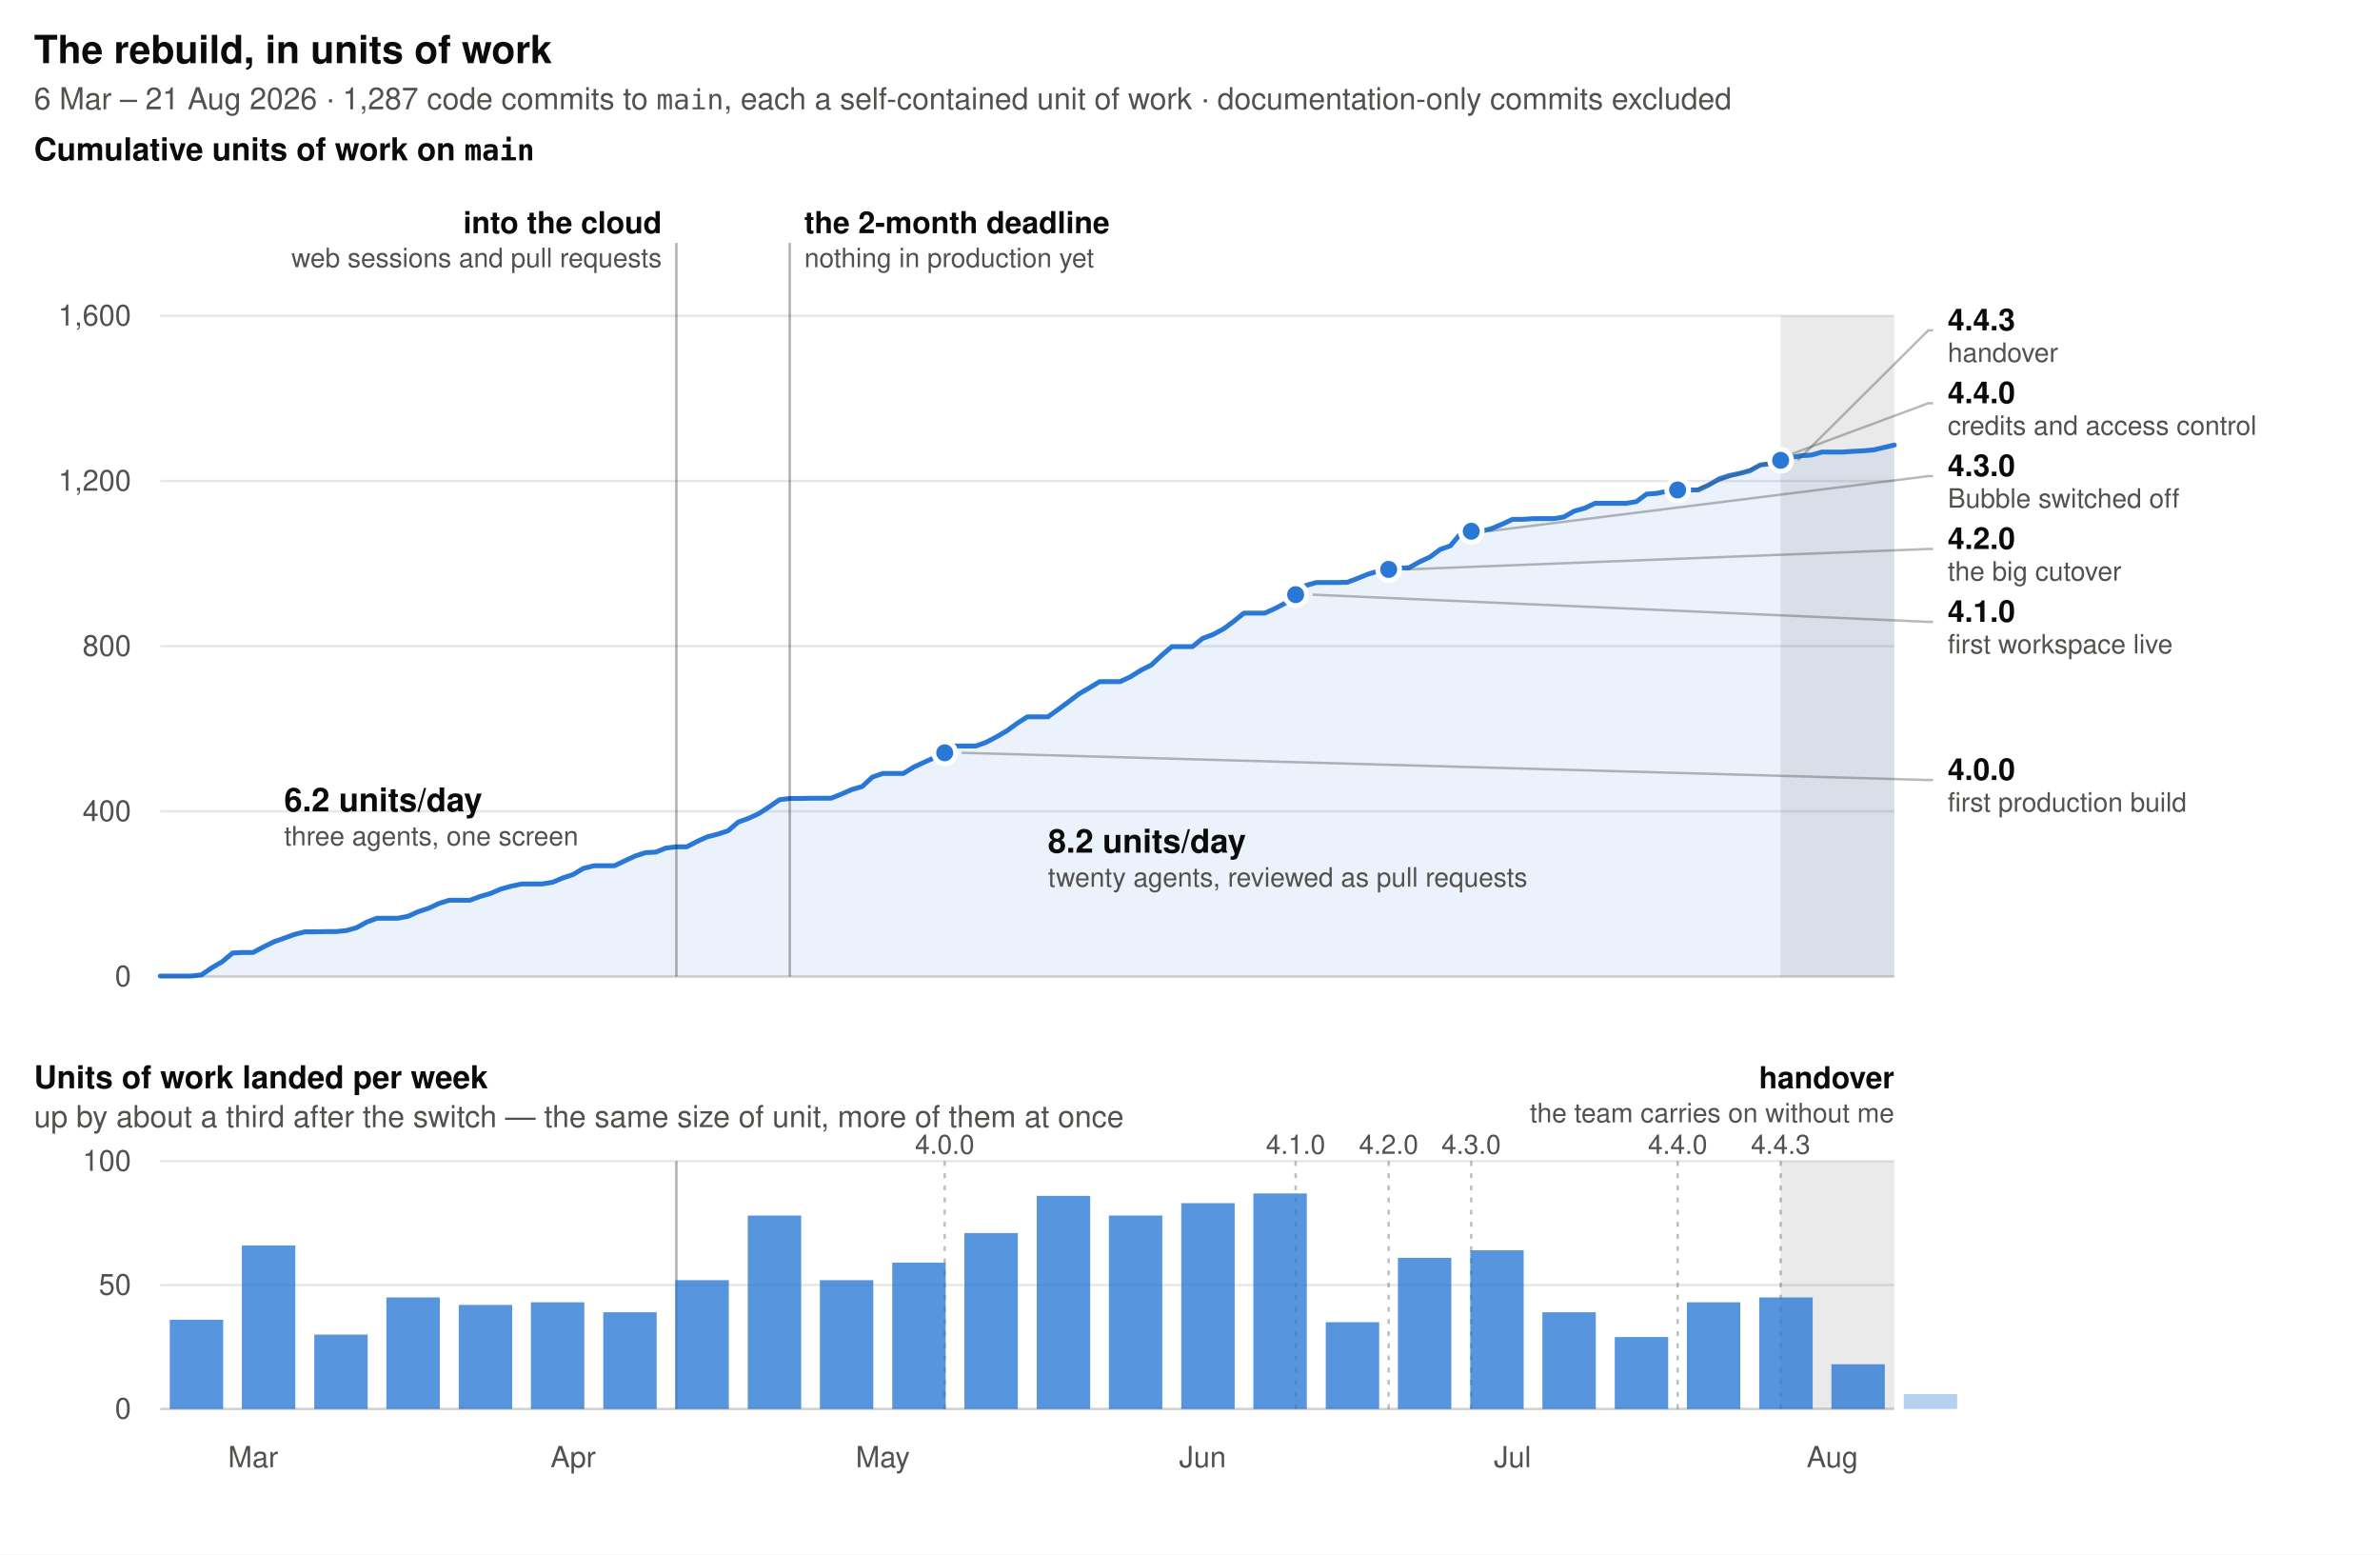
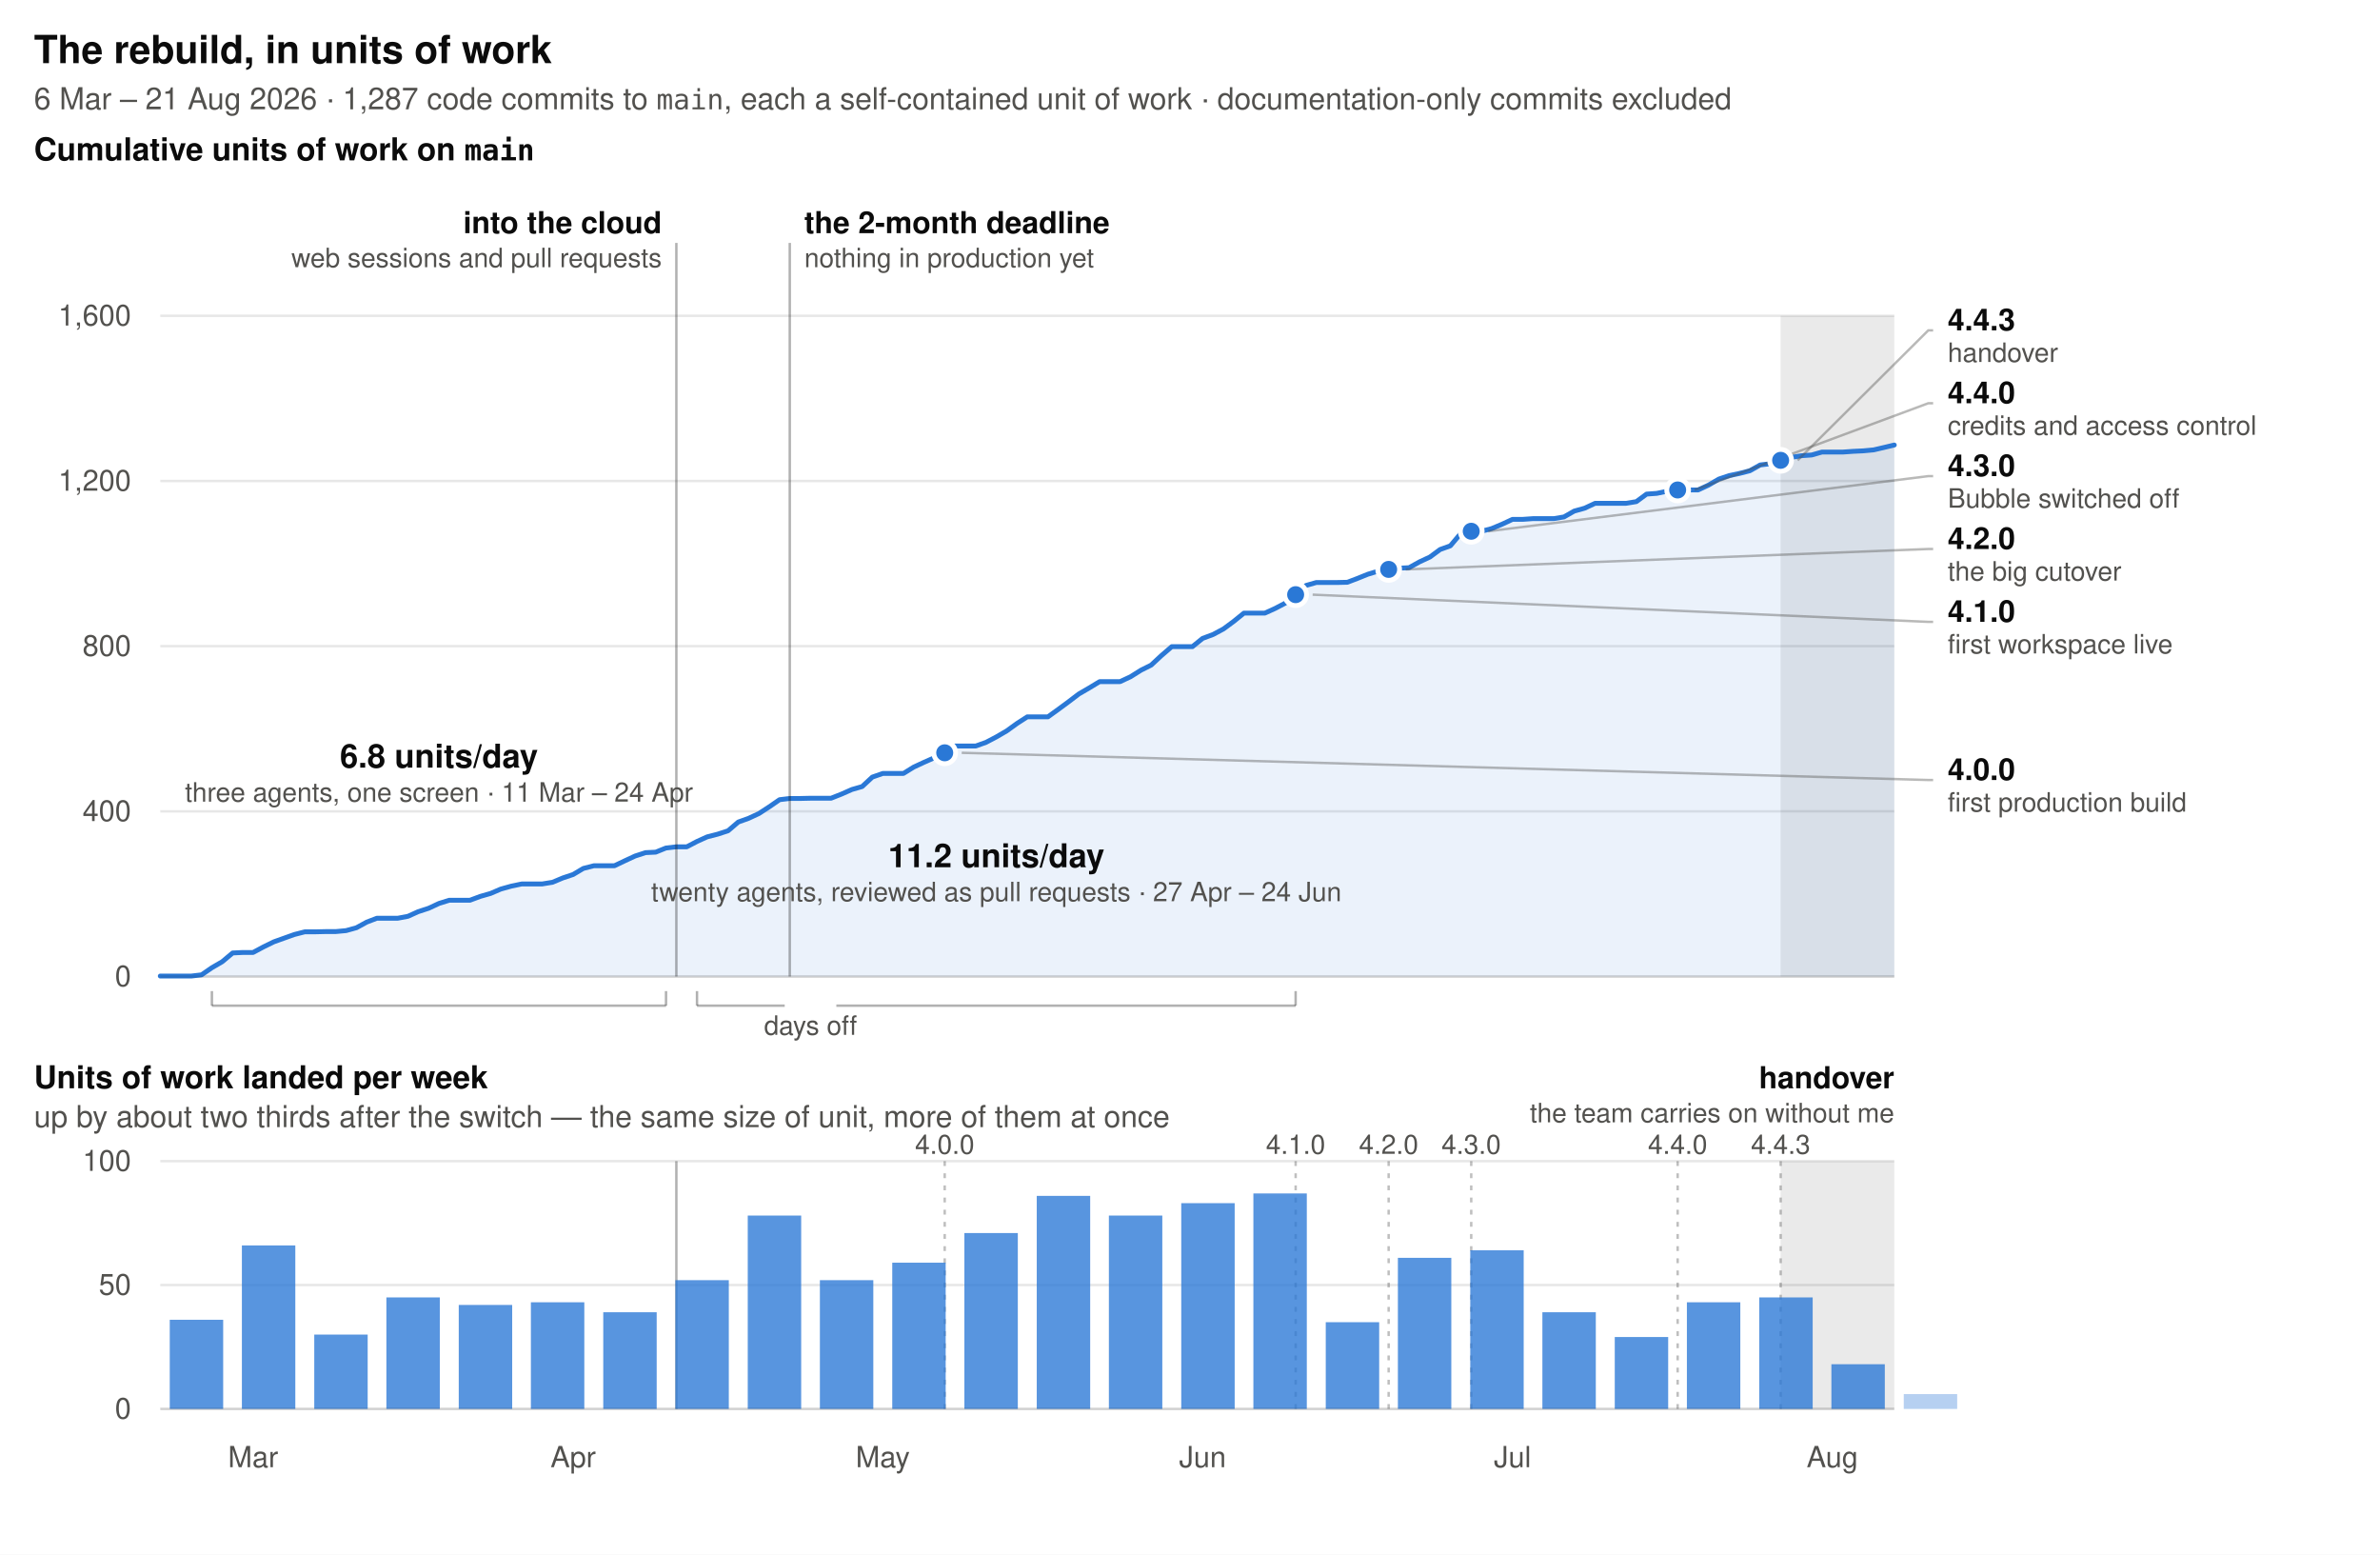
<svg xmlns="http://www.w3.org/2000/svg" viewBox="0 0 980 640" width="980" height="640" role="img" aria-labelledby="ttl desc">
  <style>
  text { font-family: -apple-system, BlinkMacSystemFont, "Segoe UI", Helvetica, Arial, sans-serif; }
  /* An SVG loaded as an image sees the OS colour scheme, never the page's theme
     class, so this palette can land on a surface it did not choose. The plate,
     painted first, is that surface — legible wherever the file ends up.
     Angle brackets stay out of this block: an SVG is parsed as XML, so a tag
     name inside a style element is markup, and a malformed SVG renders nothing. */
  .plate { fill: #ffffff; }
  .ttl   { fill: #0b0b0b; font-size: 16px; font-weight: 600; }
  .sub   { fill: #52514e; font-size: 12.5px; }
  .pnl   { fill: #0b0b0b; font-size: 13px; font-weight: 600; }
  .ax    { fill: #52514e; font-size: 12px; }
  .an    { fill: #0b0b0b; font-size: 12.5px; font-weight: 600; }
  .an2   { fill: #52514e; font-size: 11px; }
  .mv    { fill: #0b0b0b; font-size: 12.5px; font-weight: 600; }
  .ms    { fill: #52514e; font-size: 11px; }
  .slope { fill: #0b0b0b; font-size: 13.5px; font-weight: 600; }
  .slope2{ fill: #52514e; font-size: 11px; }
  .grid  { stroke: #0b0b0b; stroke-opacity: .10; stroke-width: 1; }
  .rule  { stroke: #0b0b0b; stroke-opacity: .32; stroke-width: 1; }
  .tick  { stroke: #0b0b0b; stroke-opacity: .26; stroke-width: 1; stroke-dasharray: 2 3; }
  .band  { fill: #0b0b0b; fill-opacity: .05; }
  .band2 { fill: #0b0b0b; fill-opacity: .085; }
  .line  { fill: none; stroke: #2a78d6; stroke-width: 2; stroke-linejoin: round; stroke-linecap: round; }
  .area  { fill: #2a78d6; fill-opacity: .09; }
  .bar   { fill: #2a78d6; fill-opacity: .78; }
  .barq  { fill: #2a78d6; fill-opacity: .34; }
  .dot   { fill: #2a78d6; stroke: #ffffff; stroke-width: 2; }
  .lead  { fill: none; stroke: #52514e; stroke-opacity: .40; stroke-width: 1; }
  @media (prefers-color-scheme: dark) {
    .plate { fill: #000000; }
    .ttl, .an, .mv, .slope, .pnl { fill: #ffffff; }
    .sub, .ax, .an2, .ms, .slope2 { fill: #c3c2b7; }
    .grid  { stroke: #ffffff; stroke-opacity: .13; }
    .rule  { stroke: #ffffff; stroke-opacity: .38; }
    .tick  { stroke: #ffffff; stroke-opacity: .34; }
    .band  { fill: #ffffff; fill-opacity: .07; }
    .band2 { fill: #ffffff; fill-opacity: .11; }
    .line  { stroke: #3987e5; }
    .area  { fill: #3987e5; fill-opacity: .13; }
    .bar   { fill: #3987e5; fill-opacity: .82; }
    .barq  { fill: #3987e5; fill-opacity: .38; }
    .dot   { fill: #3987e5; stroke: #000000; }
    .lead  { stroke: #c3c2b7; stroke-opacity: .42; }
  }
</style>
  <rect class="plate" x="0" y="0" width="980" height="640" />
  <text class="ttl" x="14" y="26">The rebuild, in units of work</text>
  <text class="sub" x="14" y="45">6 Mar – 21 Aug 2026 · 1,287 code commits to <tspan font-family="ui-monospace,SFMono-Regular,Menlo,monospace" font-size="11.5">main</tspan>, each a self-contained unit of work · documentation-only commits excluded</text>
  <rect class="band2" x="733.2" y="130.0" width="46.8" height="272.0" />
  <rect class="band2" x="733.2" y="478.0" width="46.8" height="102.0" />
  <text class="pnl" x="14" y="66">Cumulative units of work on <tspan font-family="ui-monospace,SFMono-Regular,Menlo,monospace" font-size="12">main</tspan>
  </text>
  <line class="grid" x1="66.0" y1="402.0" x2="780.0" y2="402.0" />
  <text class="ax" x="54" y="406.0" text-anchor="end">0</text>
  <line class="grid" x1="66.0" y1="334.0" x2="780.0" y2="334.0" />
  <text class="ax" x="54" y="338.0" text-anchor="end">400</text>
  <line class="grid" x1="66.0" y1="266.0" x2="780.0" y2="266.0" />
  <text class="ax" x="54" y="270.0" text-anchor="end">800</text>
  <line class="grid" x1="66.0" y1="198.0" x2="780.0" y2="198.0" />
  <text class="ax" x="54" y="202.0" text-anchor="end">1,200</text>
  <line class="grid" x1="66.0" y1="130.0" x2="780.0" y2="130.0" />
  <text class="ax" x="54" y="134.0" text-anchor="end">1,600</text>
  <path class="area" d="M 66.0 402.0 L 66.0 401.8 L 70.2 401.8 L 74.5 401.8 L 78.8 401.8 L 83.0 401.3 L 87.2 398.4 L 91.5 395.9 L 95.8 392.3 L 100.0 392.1 L 104.2 392.1 L 108.5 389.8 L 112.8 387.7 L 117.0 386.2 L 121.2 384.7 L 125.5 383.6 L 129.8 383.6 L 134.0 383.5 L 138.2 383.5 L 142.5 383.1 L 146.8 381.9 L 151.0 379.6 L 155.2 378.0 L 159.5 378.0 L 163.8 378.0 L 168.0 377.2 L 172.2 375.3 L 176.5 373.9 L 180.8 371.9 L 185.0 370.6 L 189.2 370.6 L 193.5 370.6 L 197.8 369.0 L 202.0 367.8 L 206.2 366.0 L 210.5 364.8 L 214.8 363.9 L 219.0 363.9 L 223.2 363.9 L 227.5 363.2 L 231.8 361.4 L 236.0 360.0 L 240.2 357.5 L 244.5 356.4 L 248.8 356.4 L 253.0 356.4 L 257.2 354.4 L 261.5 352.4 L 265.8 351.0 L 270.0 350.8 L 274.2 349.1 L 278.5 348.6 L 282.8 348.6 L 287.0 346.4 L 291.2 344.5 L 295.5 343.4 L 299.8 342.0 L 304.0 338.4 L 308.2 336.9 L 312.5 334.9 L 316.8 332.1 L 321.0 329.2 L 325.2 328.7 L 329.5 328.7 L 333.8 328.6 L 338.0 328.6 L 342.2 328.6 L 346.5 326.9 L 350.8 325.0 L 355.0 323.8 L 359.2 319.9 L 363.5 318.4 L 367.8 318.4 L 372.0 318.4 L 376.2 315.8 L 380.5 313.8 L 384.8 311.9 L 389.0 309.9 L 393.2 307.1 L 397.5 307.1 L 401.8 307.1 L 406.0 305.6 L 410.2 303.4 L 414.5 300.9 L 418.8 297.8 L 423.0 295.1 L 427.2 295.1 L 431.5 295.1 L 435.8 292.0 L 440.0 288.9 L 444.2 285.7 L 448.5 283.2 L 452.8 280.6 L 457.0 280.6 L 461.2 280.6 L 465.5 278.6 L 469.8 275.9 L 474.0 273.8 L 478.2 269.9 L 482.5 266.2 L 486.8 266.2 L 491.0 266.2 L 495.2 262.8 L 499.5 261.2 L 503.8 258.9 L 508.0 255.8 L 512.2 252.4 L 516.5 252.4 L 520.8 252.4 L 525.0 250.5 L 529.2 248.3 L 533.5 244.8 L 537.8 241.0 L 542.0 239.8 L 546.2 239.8 L 550.5 239.8 L 554.8 239.7 L 559.0 238.1 L 563.2 236.4 L 567.5 235.1 L 571.8 234.4 L 576.0 233.9 L 580.2 233.7 L 584.5 231.3 L 588.8 229.3 L 593.0 226.2 L 597.2 224.7 L 601.5 219.6 L 605.8 218.7 L 610.0 218.7 L 614.2 217.6 L 618.5 215.8 L 622.8 213.8 L 627.0 213.8 L 631.2 213.5 L 635.5 213.5 L 639.8 213.5 L 644.0 212.8 L 648.2 210.4 L 652.5 209.2 L 656.8 207.2 L 661.0 207.2 L 665.2 207.2 L 669.5 207.2 L 673.8 206.5 L 678.0 203.4 L 682.2 203.1 L 686.5 202.2 L 690.8 201.7 L 695.0 201.7 L 699.2 201.7 L 703.5 199.7 L 707.8 197.2 L 712.0 195.8 L 716.2 194.9 L 720.5 193.8 L 724.8 191.4 L 729.0 190.9 L 733.2 189.5 L 737.5 188.3 L 741.8 187.6 L 746.0 187.3 L 750.2 186.1 L 754.5 186.1 L 758.8 186.1 L 763.0 185.8 L 767.2 185.6 L 771.5 185.2 L 775.8 184.2 L 780.0 183.2 L 780.0 402.0 Z" />
  <path class="line" d="M 66.0 401.8 L 70.2 401.8 L 74.5 401.8 L 78.8 401.8 L 83.0 401.3 L 87.2 398.4 L 91.5 395.9 L 95.8 392.3 L 100.0 392.1 L 104.2 392.1 L 108.5 389.8 L 112.8 387.7 L 117.0 386.2 L 121.2 384.7 L 125.5 383.6 L 129.8 383.6 L 134.0 383.5 L 138.2 383.5 L 142.5 383.1 L 146.8 381.9 L 151.0 379.6 L 155.2 378.0 L 159.5 378.0 L 163.8 378.0 L 168.0 377.2 L 172.2 375.3 L 176.5 373.9 L 180.8 371.9 L 185.0 370.6 L 189.2 370.6 L 193.5 370.6 L 197.8 369.0 L 202.0 367.8 L 206.2 366.0 L 210.5 364.8 L 214.8 363.9 L 219.0 363.9 L 223.2 363.9 L 227.5 363.2 L 231.8 361.4 L 236.0 360.0 L 240.2 357.5 L 244.5 356.4 L 248.8 356.4 L 253.0 356.4 L 257.2 354.4 L 261.5 352.4 L 265.8 351.0 L 270.0 350.8 L 274.2 349.1 L 278.5 348.6 L 282.8 348.6 L 287.0 346.4 L 291.2 344.5 L 295.5 343.4 L 299.8 342.0 L 304.0 338.4 L 308.2 336.9 L 312.5 334.9 L 316.8 332.1 L 321.0 329.2 L 325.2 328.7 L 329.5 328.7 L 333.8 328.6 L 338.0 328.6 L 342.2 328.6 L 346.5 326.9 L 350.8 325.0 L 355.0 323.8 L 359.2 319.9 L 363.5 318.4 L 367.8 318.4 L 372.0 318.4 L 376.2 315.8 L 380.5 313.8 L 384.8 311.9 L 389.0 309.9 L 393.2 307.1 L 397.5 307.1 L 401.8 307.1 L 406.0 305.6 L 410.2 303.4 L 414.5 300.9 L 418.8 297.8 L 423.0 295.1 L 427.2 295.1 L 431.5 295.1 L 435.8 292.0 L 440.0 288.9 L 444.2 285.7 L 448.5 283.2 L 452.8 280.6 L 457.0 280.6 L 461.2 280.6 L 465.5 278.6 L 469.8 275.9 L 474.0 273.8 L 478.2 269.9 L 482.5 266.2 L 486.8 266.2 L 491.0 266.2 L 495.2 262.8 L 499.5 261.2 L 503.8 258.9 L 508.0 255.8 L 512.2 252.4 L 516.5 252.4 L 520.8 252.4 L 525.0 250.5 L 529.2 248.3 L 533.5 244.8 L 537.8 241.0 L 542.0 239.8 L 546.2 239.8 L 550.5 239.8 L 554.8 239.7 L 559.0 238.1 L 563.2 236.4 L 567.5 235.1 L 571.8 234.4 L 576.0 233.9 L 580.2 233.7 L 584.5 231.3 L 588.8 229.3 L 593.0 226.2 L 597.2 224.7 L 601.5 219.6 L 605.8 218.7 L 610.0 218.7 L 614.2 217.6 L 618.5 215.8 L 622.8 213.8 L 627.0 213.8 L 631.2 213.5 L 635.5 213.5 L 639.8 213.5 L 644.0 212.8 L 648.2 210.4 L 652.5 209.2 L 656.8 207.2 L 661.0 207.2 L 665.2 207.2 L 669.5 207.2 L 673.8 206.5 L 678.0 203.4 L 682.2 203.1 L 686.5 202.2 L 690.8 201.7 L 695.0 201.7 L 699.2 201.7 L 703.5 199.7 L 707.8 197.2 L 712.0 195.8 L 716.2 194.9 L 720.5 193.8 L 724.8 191.4 L 729.0 190.9 L 733.2 189.5 L 737.5 188.3 L 741.8 187.6 L 746.0 187.3 L 750.2 186.1 L 754.5 186.1 L 758.8 186.1 L 763.0 185.8 L 767.2 185.6 L 771.5 185.2 L 775.8 184.2 L 780.0 183.2" />
  <line class="rule" x1="278.5" y1="100.0" x2="278.5" y2="402.0" />
  <line class="rule" x1="278.5" y1="478.0" x2="278.5" y2="580.0" />
  <line class="rule" x1="325.2" y1="100.0" x2="325.2" y2="402.0" />
  <text class="an" x="272.5" y="96.0" text-anchor="end">into the cloud</text>
  <text class="an2" x="272.5" y="110.0" text-anchor="end">web sessions and pull requests</text>
  <text class="an" x="331.2" y="96.0">the 2-month deadline</text>
  <text class="an2" x="331.2" y="110.0">nothing in production yet</text>
-   <text class="slope" x="117.0" y="334.0">6.2 units/day</text>
-   <text class="slope2" x="117.0" y="348.0">three agents, one screen</text>
-   <text class="slope" x="431.5" y="351.0">8.2 units/day</text>
-   <text class="slope2" x="431.5" y="365.0">twenty agents, reviewed as pull requests</text>
+   <text class="slope" x="180.75" y="316.0" text-anchor="middle">6.8 units/day</text>
+   <text class="slope2" x="180.75" y="330.0" text-anchor="middle">three agents, one screen · 11 Mar – 24 Apr</text>
+   <text class="slope" x="410.25" y="357.0" text-anchor="middle">11.2 units/day</text>
+   <text class="slope2" x="410.25" y="371.0" text-anchor="middle">twenty agents, reviewed as pull requests · 27 Apr – 24 Jun</text>
+   <line class="rule" x1="87.25" y1="414.0" x2="274.25" y2="414.0" />
+   <line class="rule" x1="87.25" y1="414.0" x2="87.25" y2="408.0" />
+   <line class="rule" x1="274.25" y1="414.0" x2="274.25" y2="408.0" />
+   <line class="rule" x1="287.0" y1="414.0" x2="323.12" y2="414.0" />
+   <line class="rule" x1="344.38" y1="414.0" x2="533.5" y2="414.0" />
+   <line class="rule" x1="287.0" y1="414.0" x2="287.0" y2="408.0" />
+   <line class="rule" x1="533.5" y1="414.0" x2="533.5" y2="408.0" />
+   <text class="an2" x="333.75" y="426.0" text-anchor="middle">days off</text>
  <circle class="dot" cx="389.0" cy="309.9" r="4.5" />
  <path class="lead" d="M 396.0 309.9 L 794.0 321.1 L 796 321.1" />
  <text class="mv" x="802" y="321.1">4.0.0</text>
  <text class="ms" x="802" y="334.1">first production build</text>
  <circle class="dot" cx="533.5" cy="244.8" r="4.5" />
  <path class="lead" d="M 540.5 244.8 L 794.0 256.0 L 796 256.0" />
  <text class="mv" x="802" y="256.0">4.1.0</text>
  <text class="ms" x="802" y="269.0">first workspace live</text>
  <circle class="dot" cx="571.8" cy="234.4" r="4.5" />
  <path class="lead" d="M 578.8 234.4 L 794.0 226.0 L 796 226.0" />
  <text class="mv" x="802" y="226.0">4.2.0</text>
  <text class="ms" x="802" y="239.0">the big cutover</text>
  <circle class="dot" cx="605.8" cy="218.7" r="4.5" />
  <path class="lead" d="M 612.8 218.7 L 794.0 196.0 L 796 196.0" />
  <text class="mv" x="802" y="196.0">4.3.0</text>
  <text class="ms" x="802" y="209.0">Bubble switched off</text>
  <circle class="dot" cx="690.8" cy="201.7" r="4.5" />
  <path class="lead" d="M 697.8 201.7 L 794.0 166.0 L 796 166.0" />
  <text class="mv" x="802" y="166.0">4.4.0</text>
  <text class="ms" x="802" y="179.0">credits and access control</text>
  <circle class="dot" cx="733.2" cy="189.5" r="4.5" />
  <path class="lead" d="M 740.2 189.5 L 794.0 136.0 L 796 136.0" />
  <text class="mv" x="802" y="136.0">4.4.3</text>
  <text class="ms" x="802" y="149.0">handover</text>
  <line class="grid" x1="66.0" y1="402.0" x2="780.0" y2="402.0" />
  <text class="pnl" x="14" y="448.0">Units of work landed per week</text>
-   <text class="sub" x="14" y="464.0">up by about a third after the switch — the same size of unit, more of them at once</text>
+   <text class="sub" x="14" y="464.0">up by about two thirds after the switch — the same size of unit, more of them at once</text>
  <line class="grid" x1="66.0" y1="580.0" x2="780.0" y2="580.0" />
  <text class="ax" x="54" y="584.0" text-anchor="end">0</text>
  <line class="grid" x1="66.0" y1="529.0" x2="780.0" y2="529.0" />
  <text class="ax" x="54" y="533.0" text-anchor="end">50</text>
  <line class="grid" x1="66.0" y1="478.0" x2="780.0" y2="478.0" />
  <text class="ax" x="54" y="482.0" text-anchor="end">100</text>
  <line class="tick" x1="389.0" y1="478.0" x2="389.0" y2="580.0" />
  <text class="ms" x="389.0" y="475.0" text-anchor="middle">4.0.0</text>
  <line class="tick" x1="533.5" y1="478.0" x2="533.5" y2="580.0" />
  <text class="ms" x="533.5" y="475.0" text-anchor="middle">4.1.0</text>
  <line class="tick" x1="571.8" y1="478.0" x2="571.8" y2="580.0" />
  <text class="ms" x="571.8" y="475.0" text-anchor="middle">4.2.0</text>
  <line class="tick" x1="605.8" y1="478.0" x2="605.8" y2="580.0" />
  <text class="ms" x="605.8" y="475.0" text-anchor="middle">4.3.0</text>
  <line class="tick" x1="690.8" y1="478.0" x2="690.8" y2="580.0" />
  <text class="ms" x="690.8" y="475.0" text-anchor="middle">4.4.0</text>
  <line class="tick" x1="733.2" y1="478.0" x2="733.2" y2="580.0" />
  <text class="ms" x="733.2" y="475.0" text-anchor="middle">4.4.3</text>
  <rect class="bar" x="69.9" y="543.3" width="22.0" height="36.7" />
  <rect class="bar" x="99.6" y="512.7" width="22.0" height="67.3" />
  <rect class="bar" x="129.4" y="549.4" width="22.0" height="30.6" />
  <rect class="bar" x="159.1" y="534.1" width="22.0" height="45.9" />
  <rect class="bar" x="188.9" y="537.2" width="22.0" height="42.8" />
  <rect class="bar" x="218.6" y="536.1" width="22.0" height="43.9" />
  <rect class="bar" x="248.4" y="540.2" width="22.0" height="39.8" />
  <rect class="bar" x="278.1" y="527.0" width="22.0" height="53.0" />
  <rect class="bar" x="307.9" y="500.4" width="22.0" height="79.6" />
  <rect class="bar" x="337.6" y="527.0" width="22.0" height="53.0" />
  <rect class="bar" x="367.4" y="519.8" width="22.0" height="60.2" />
  <rect class="bar" x="397.1" y="507.6" width="22.0" height="72.4" />
  <rect class="bar" x="426.9" y="492.3" width="22.0" height="87.7" />
  <rect class="bar" x="456.6" y="500.4" width="22.0" height="79.6" />
  <rect class="bar" x="486.4" y="495.3" width="22.0" height="84.7" />
  <rect class="bar" x="516.1" y="491.3" width="22.0" height="88.7" />
  <rect class="bar" x="545.9" y="544.3" width="22.0" height="35.7" />
  <rect class="bar" x="575.6" y="517.8" width="22.0" height="62.2" />
  <rect class="bar" x="605.4" y="514.7" width="22.0" height="65.3" />
  <rect class="bar" x="635.1" y="540.2" width="22.0" height="39.8" />
  <rect class="bar" x="664.9" y="550.4" width="22.0" height="29.6" />
  <rect class="bar" x="694.6" y="536.1" width="22.0" height="43.9" />
  <rect class="bar" x="724.4" y="534.1" width="22.0" height="45.9" />
  <rect class="bar" x="754.1" y="561.6" width="22.0" height="18.4" />
  <rect class="barq" x="783.9" y="573.9" width="22.0" height="6.1" />
  <text class="an" x="780.0" y="448.0" text-anchor="end">handover</text>
  <text class="an2" x="780.0" y="462.0" text-anchor="end">the team carries on without me</text>
  <line class="grid" x1="66.0" y1="580.0" x2="780.0" y2="580.0" />
  <text class="ax" x="104.2" y="604.0" text-anchor="middle">Mar</text>
  <text class="ax" x="236.0" y="604.0" text-anchor="middle">Apr</text>
  <text class="ax" x="363.5" y="604.0" text-anchor="middle">May</text>
  <text class="ax" x="495.2" y="604.0" text-anchor="middle">Jun</text>
  <text class="ax" x="622.8" y="604.0" text-anchor="middle">Jul</text>
  <text class="ax" x="754.5" y="604.0" text-anchor="middle">Aug</text>
</svg>
